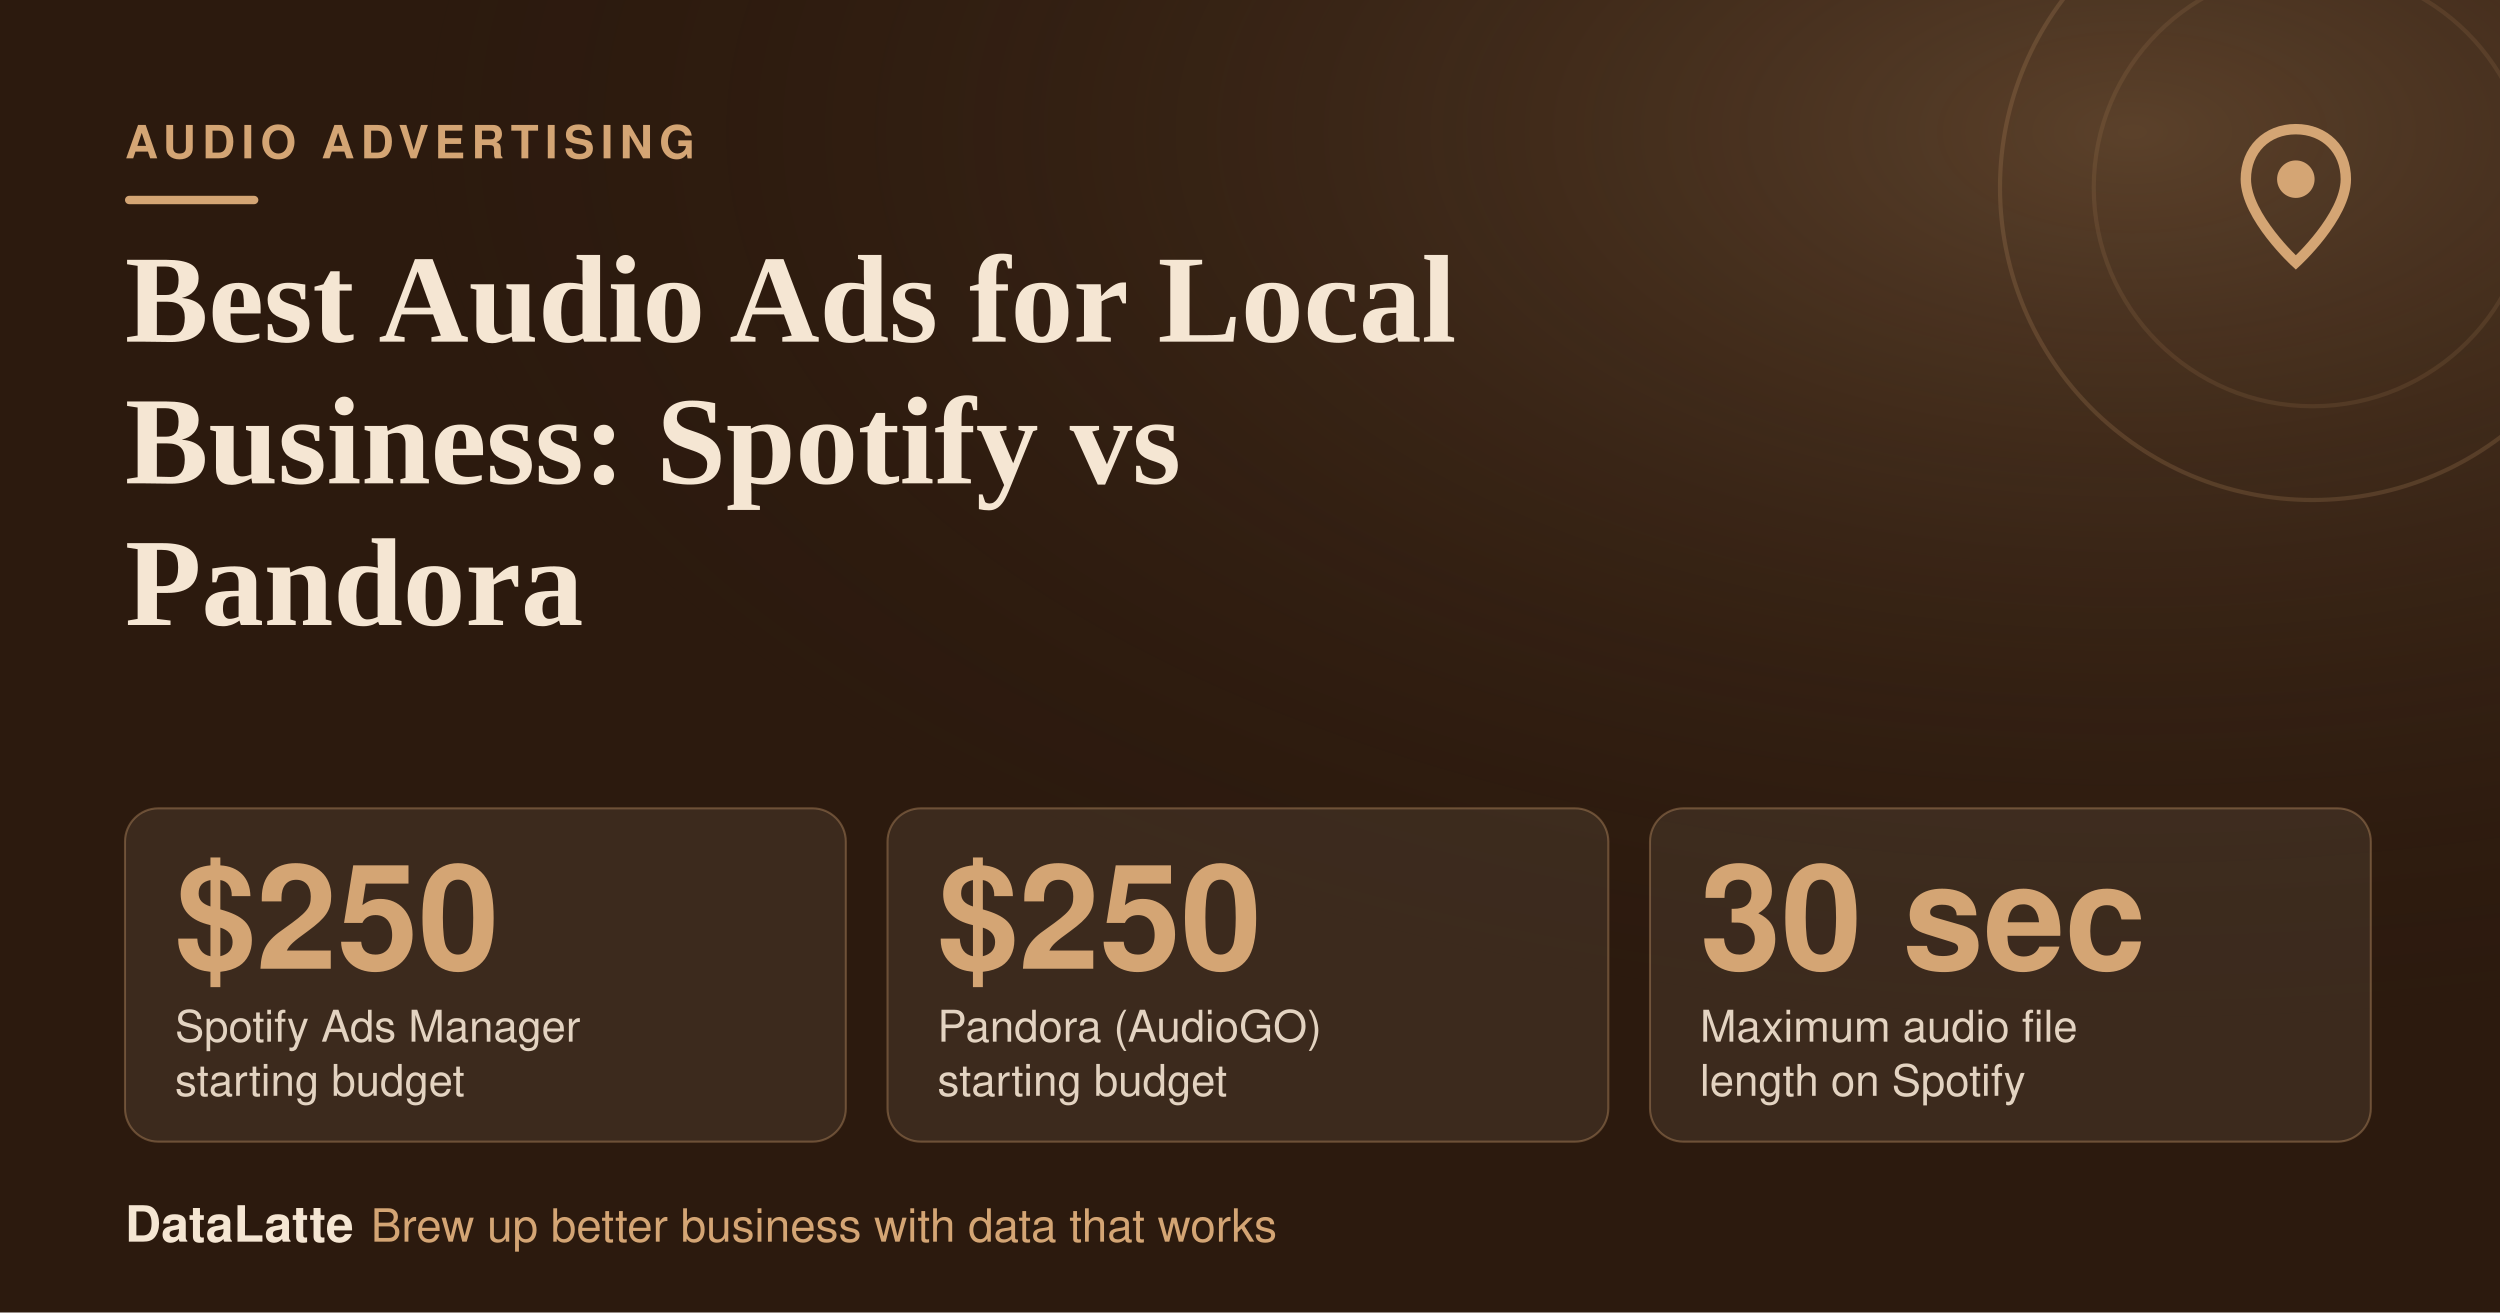
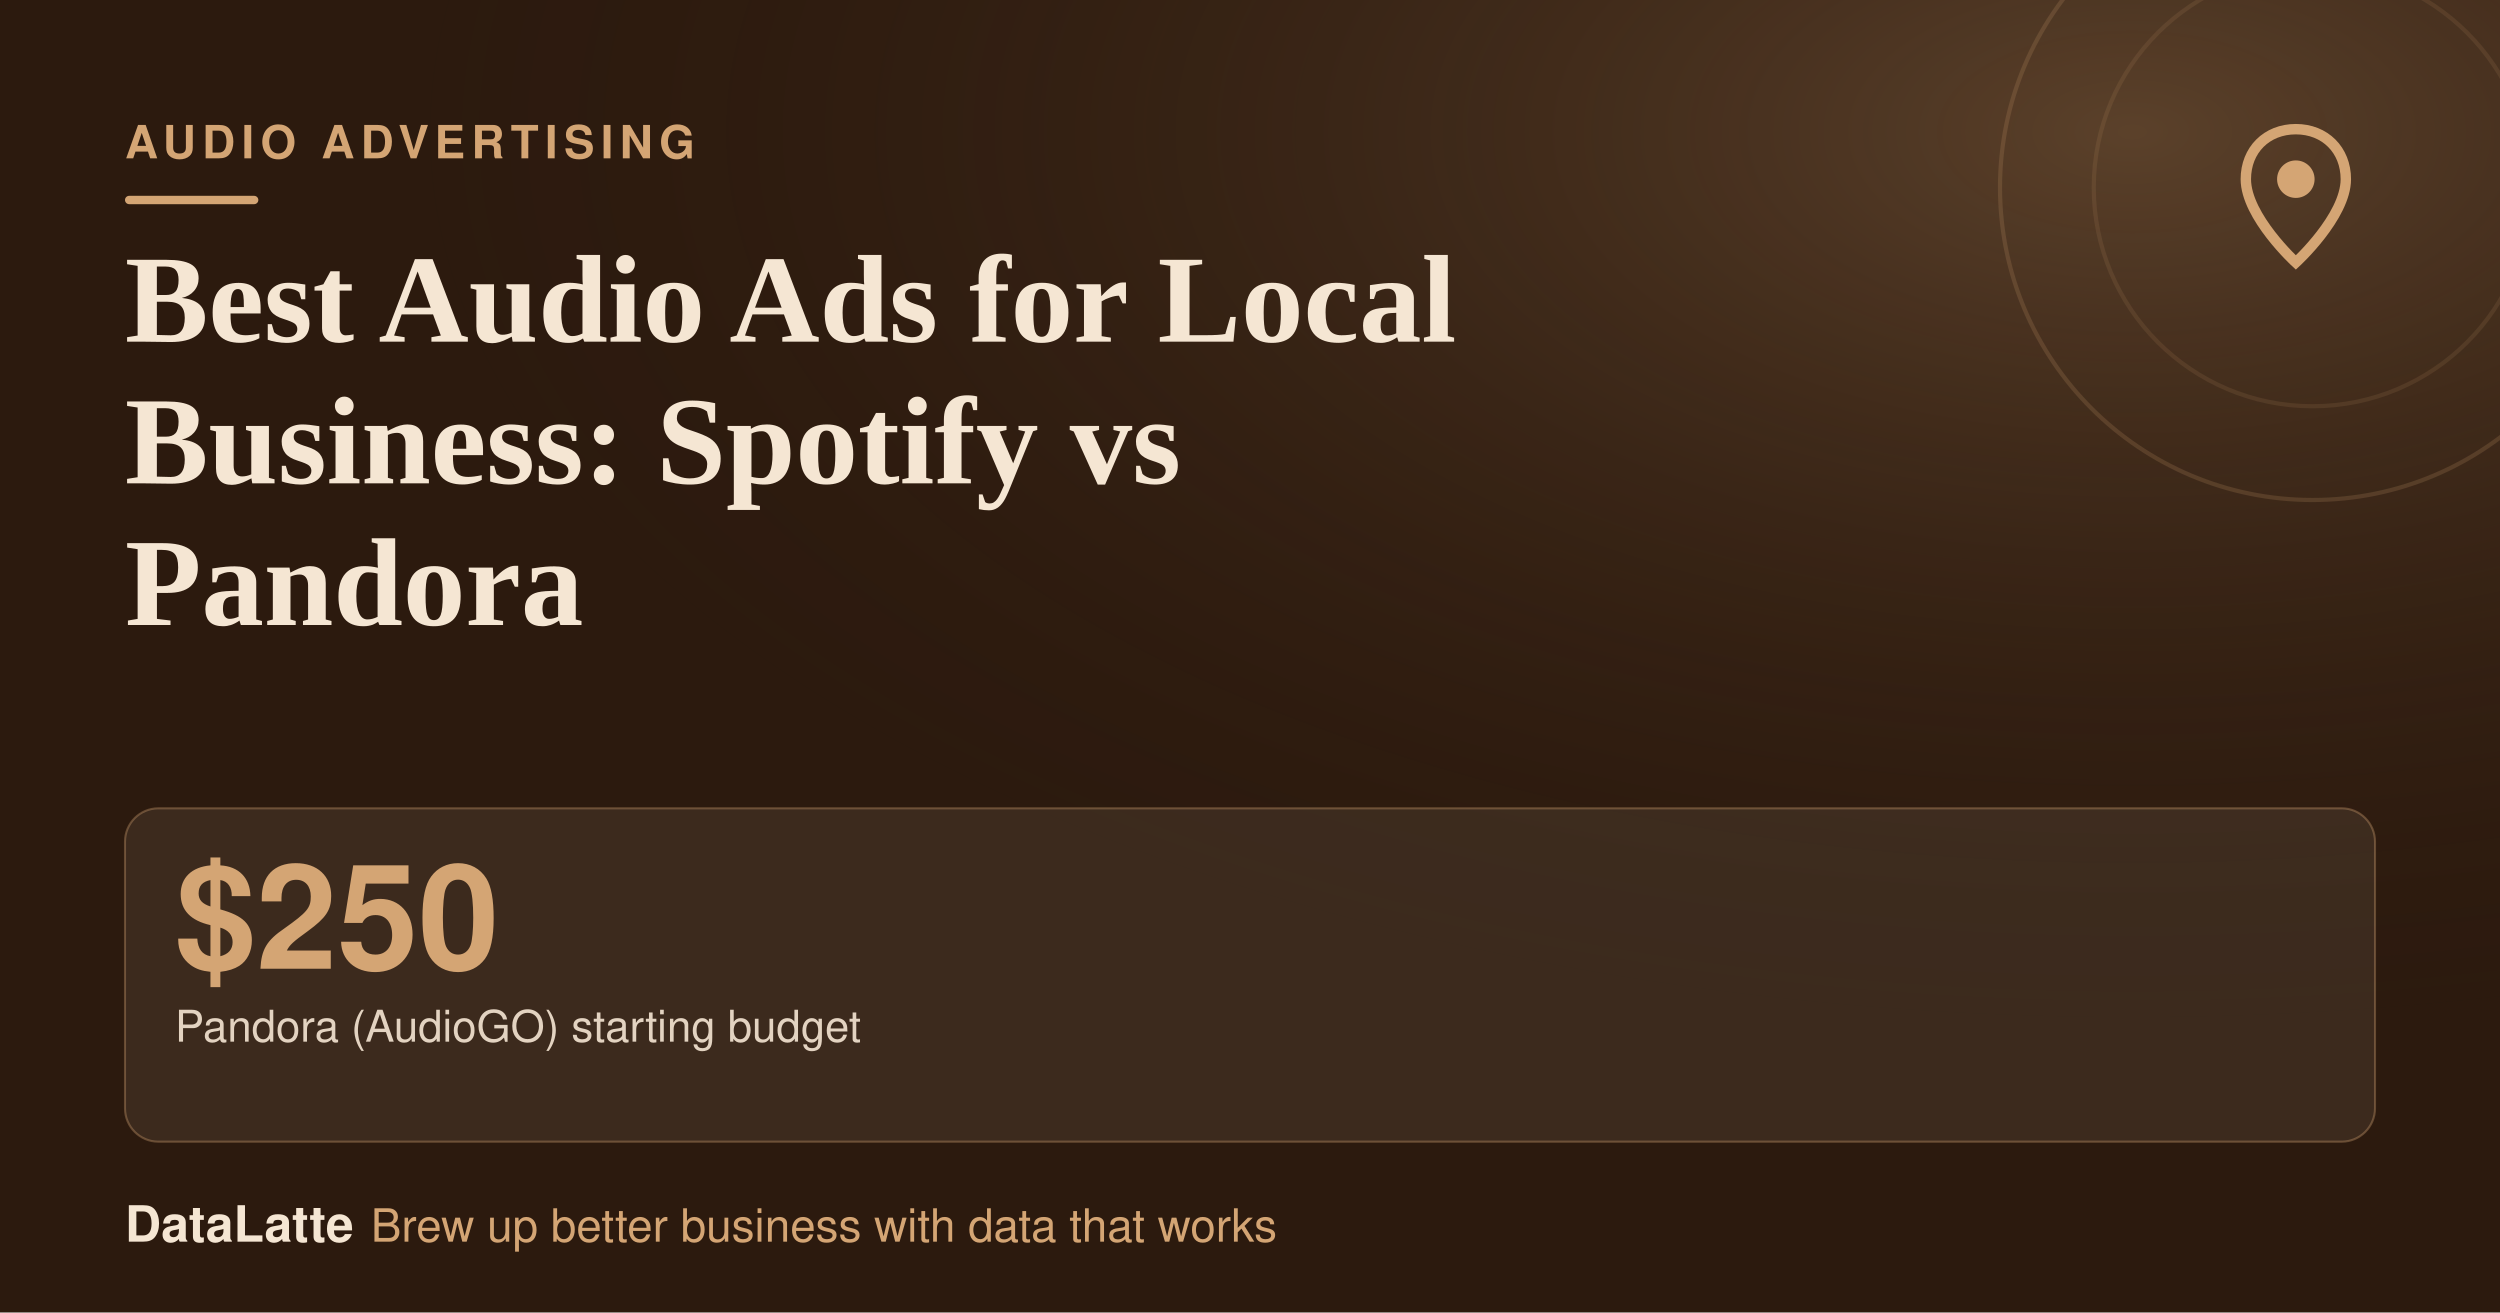
<svg xmlns="http://www.w3.org/2000/svg" width="1200" height="630" viewBox="0 0 1200 630" role="img" aria-label="Best Audio Ads for Local Business: Spotify vs Pandora">
  <defs>
    <radialGradient id="g" cx="85%" cy="10%" r="70%">
      <stop offset="0" stop-color="#d4a574" stop-opacity="0.28" />
      <stop offset="1" stop-color="#2c1a0e" stop-opacity="0" />
    </radialGradient>
  </defs>
  <rect width="1200" height="630" fill="#2c1a0e" />
  <rect width="1200" height="630" fill="url(#g)" />
  <circle cx="1110" cy="90" r="150" fill="none" stroke="#d4a574" stroke-opacity="0.18" stroke-width="2" />
  <circle cx="1110" cy="90" r="105" fill="none" stroke="#d4a574" stroke-opacity="0.12" stroke-width="2" />
  <g transform="translate(1076 62) scale(1.0)">
    <path d="M26 0C12 0 2 10 2 24c0 18 24 40 24 40s24-22 24-40C50 10 40 0 26 0z" fill="none" stroke="#d4a574" stroke-width="5" />
    <circle cx="26" cy="24" r="9" fill="#d4a574" />
  </g>
  <text x="60" y="76" font-family="Helvetica, Arial, sans-serif" font-size="22" font-weight="700" fill="#d4a574" letter-spacing="3">AUDIO ADVERTISING</text>
  <rect x="60" y="94" width="64" height="4" rx="2" fill="#d4a574" />
  <text x="60" y="164" font-family="Georgia, 'Times New Roman', serif" font-size="60" font-weight="700" fill="#f5e6d3">Best Audio Ads for Local</text>
  <text x="60" y="232" font-family="Georgia, 'Times New Roman', serif" font-size="60" font-weight="700" fill="#f5e6d3">Business: Spotify vs</text>
  <text x="60" y="300" font-family="Georgia, 'Times New Roman', serif" font-size="60" font-weight="700" fill="#f5e6d3">Pandora</text>
-   <rect x="60" y="388" width="346" height="160" rx="16" fill="#f5e6d3" fill-opacity="0.08" stroke="#d4a574" stroke-opacity="0.35" />
+   <rect x="60" y="388" width="1080" height="160" rx="16" fill="#f5e6d3" fill-opacity="0.08" stroke="#d4a574" stroke-opacity="0.35" />
  <text x="84" y="465" font-family="Helvetica, Arial, sans-serif" font-size="70" font-weight="800" fill="#d4a574">$250</text>
-   <text x="84" y="500" font-family="Helvetica, Arial, sans-serif" font-size="21" fill="#f5e6d3" fill-opacity="0.9">Spotify Ads Manager</text>
-   <text x="84" y="526" font-family="Helvetica, Arial, sans-serif" font-size="21" fill="#f5e6d3" fill-opacity="0.9">starting budget</text>
-   <rect x="426" y="388" width="346" height="160" rx="16" fill="#f5e6d3" fill-opacity="0.08" stroke="#d4a574" stroke-opacity="0.35" />
-   <text x="450" y="465" font-family="Helvetica, Arial, sans-serif" font-size="70" font-weight="800" fill="#d4a574">$250</text>
-   <text x="450" y="500" font-family="Helvetica, Arial, sans-serif" font-size="21" fill="#f5e6d3" fill-opacity="0.9">Pandora (AudioGO)</text>
-   <text x="450" y="526" font-family="Helvetica, Arial, sans-serif" font-size="21" fill="#f5e6d3" fill-opacity="0.9">starting budget</text>
-   <rect x="792" y="388" width="346" height="160" rx="16" fill="#f5e6d3" fill-opacity="0.08" stroke="#d4a574" stroke-opacity="0.35" />
-   <text x="816" y="465" font-family="Helvetica, Arial, sans-serif" font-size="70" font-weight="800" fill="#d4a574">30 sec</text>
-   <text x="816" y="500" font-family="Helvetica, Arial, sans-serif" font-size="21" fill="#f5e6d3" fill-opacity="0.9">Maximum audio file</text>
-   <text x="816" y="526" font-family="Helvetica, Arial, sans-serif" font-size="21" fill="#f5e6d3" fill-opacity="0.9">length on Spotify</text>
+   <text x="84" y="500" font-family="Helvetica, Arial, sans-serif" font-size="21" fill="#f5e6d3" fill-opacity="0.9">Pandora (AudioGO) starting budget</text>
  <text x="60" y="596" font-family="Helvetica, Arial, sans-serif" font-size="24" font-weight="700" fill="#f5e6d3">DataLatte</text>
  <text x="178" y="596" font-family="Helvetica, Arial, sans-serif" font-size="22" fill="#d4a574">Brew up better business with data that works</text>
</svg>
